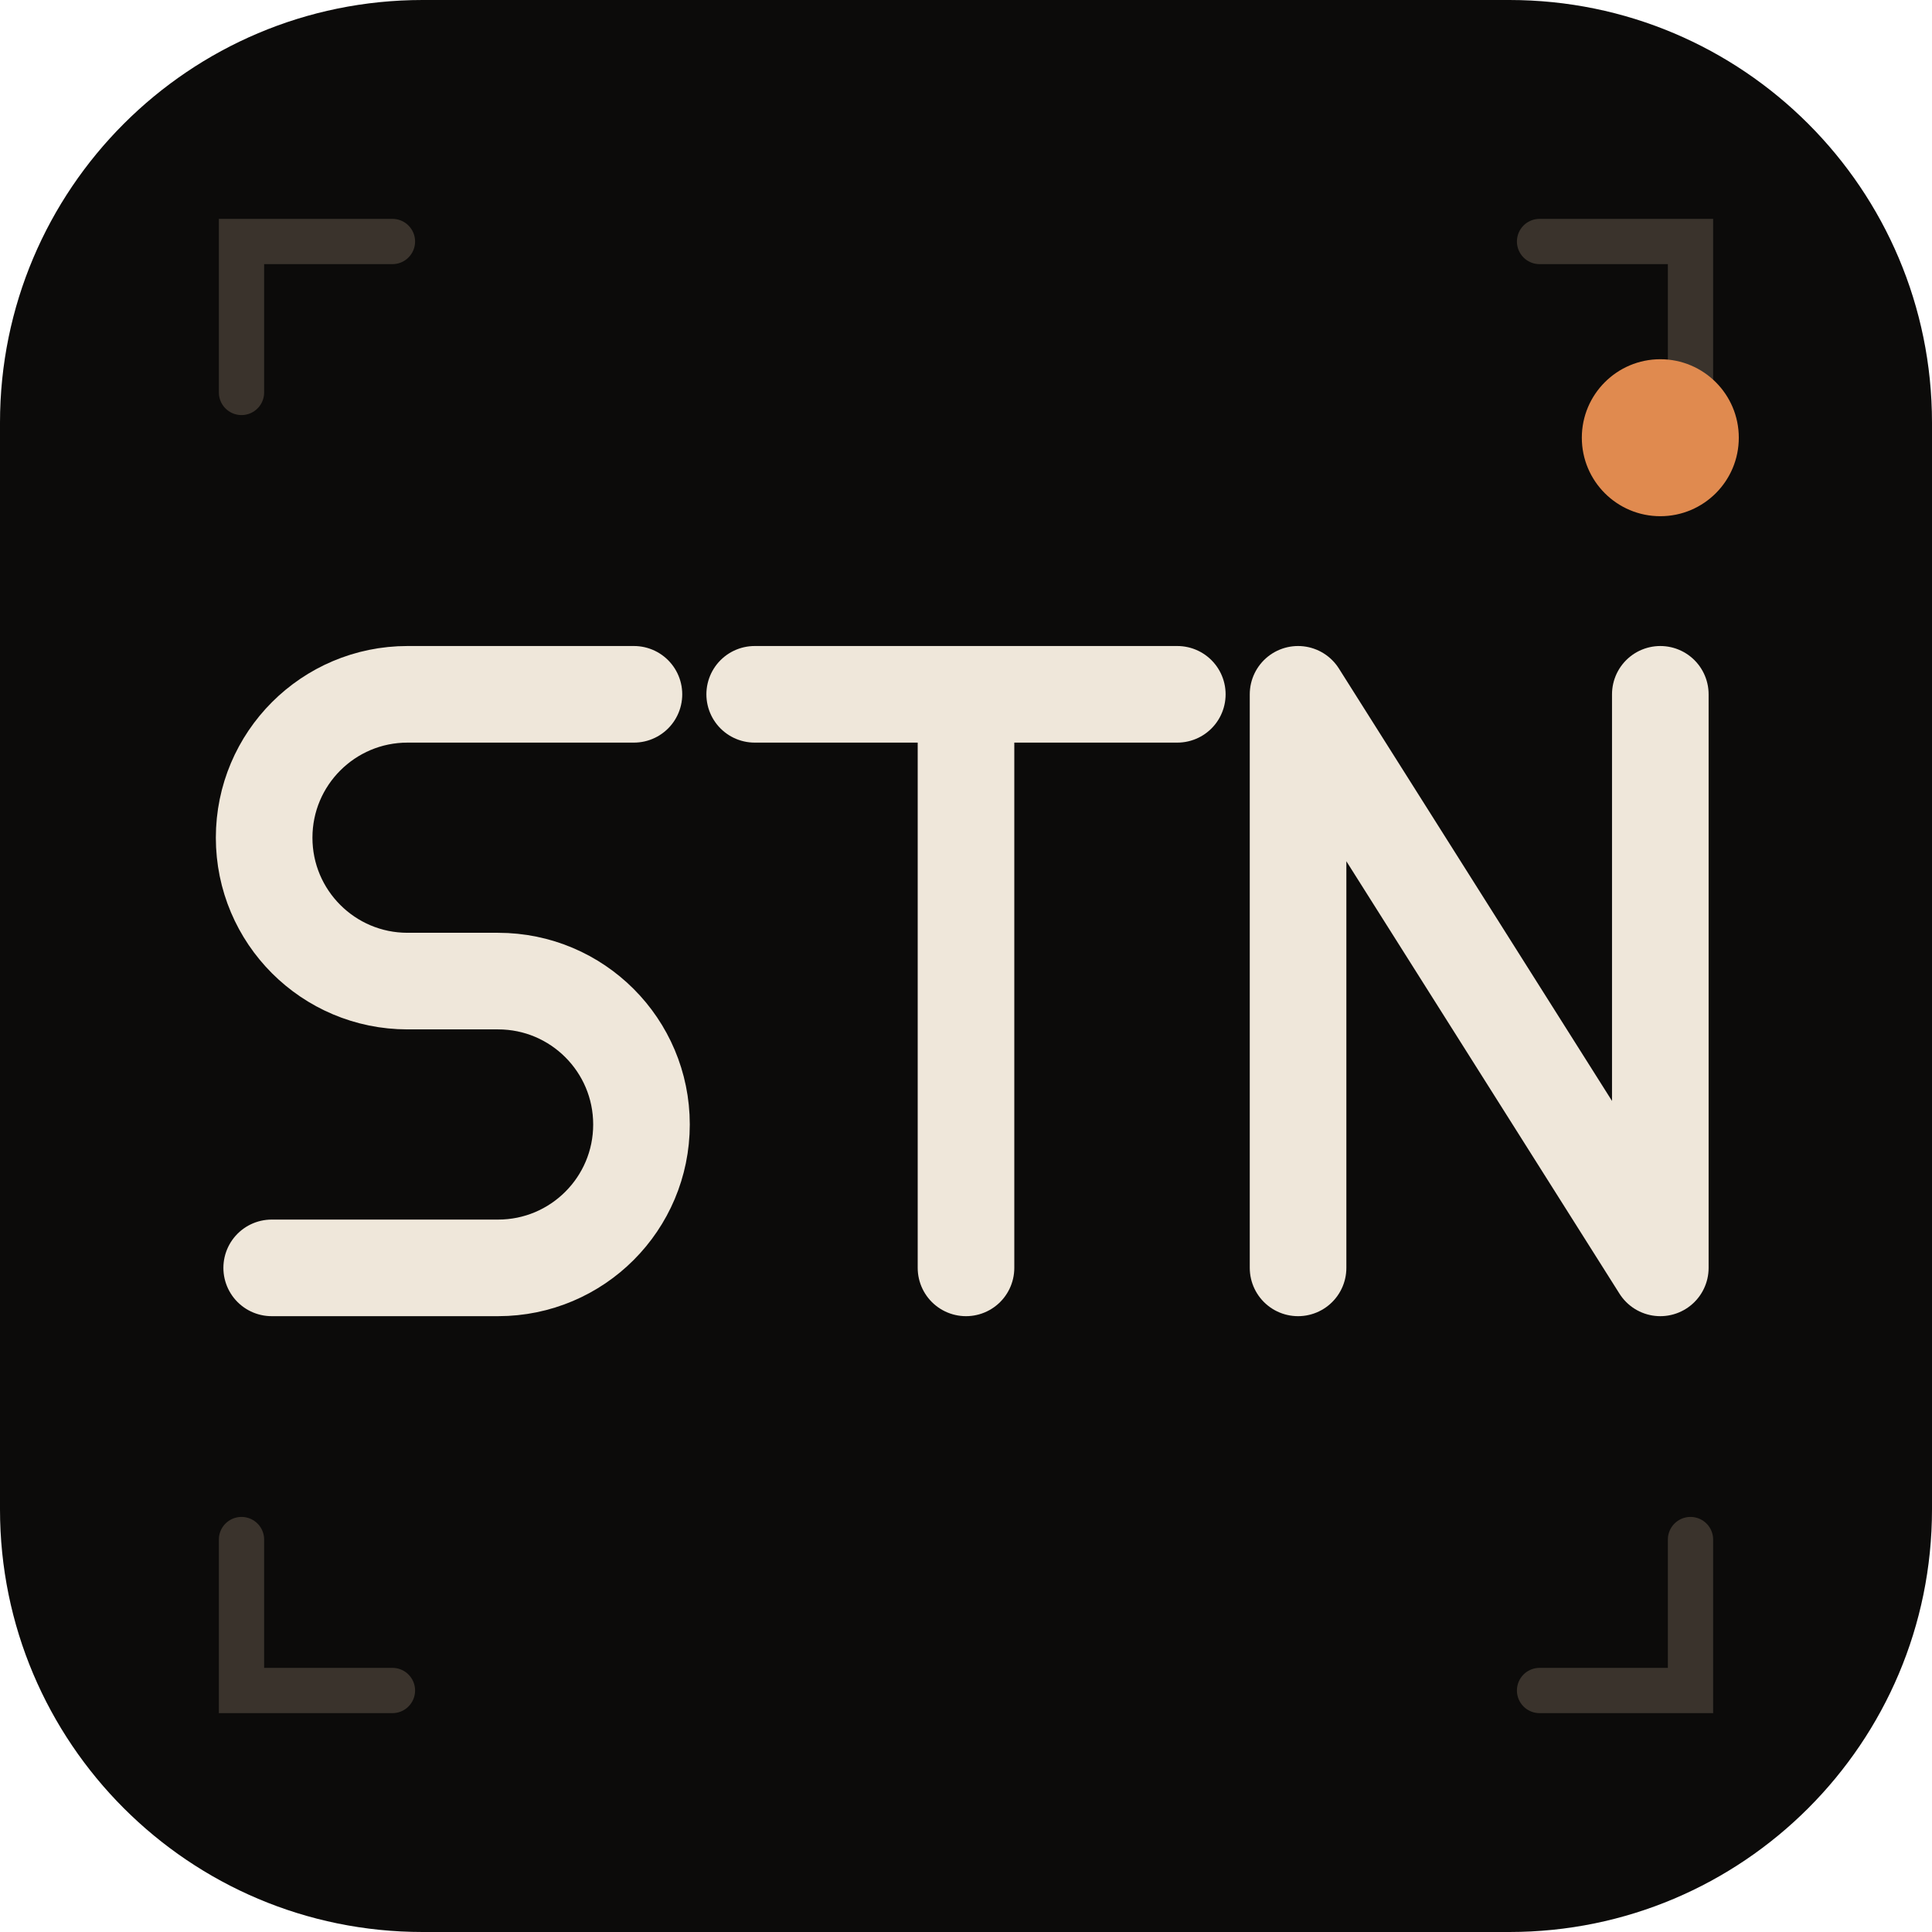
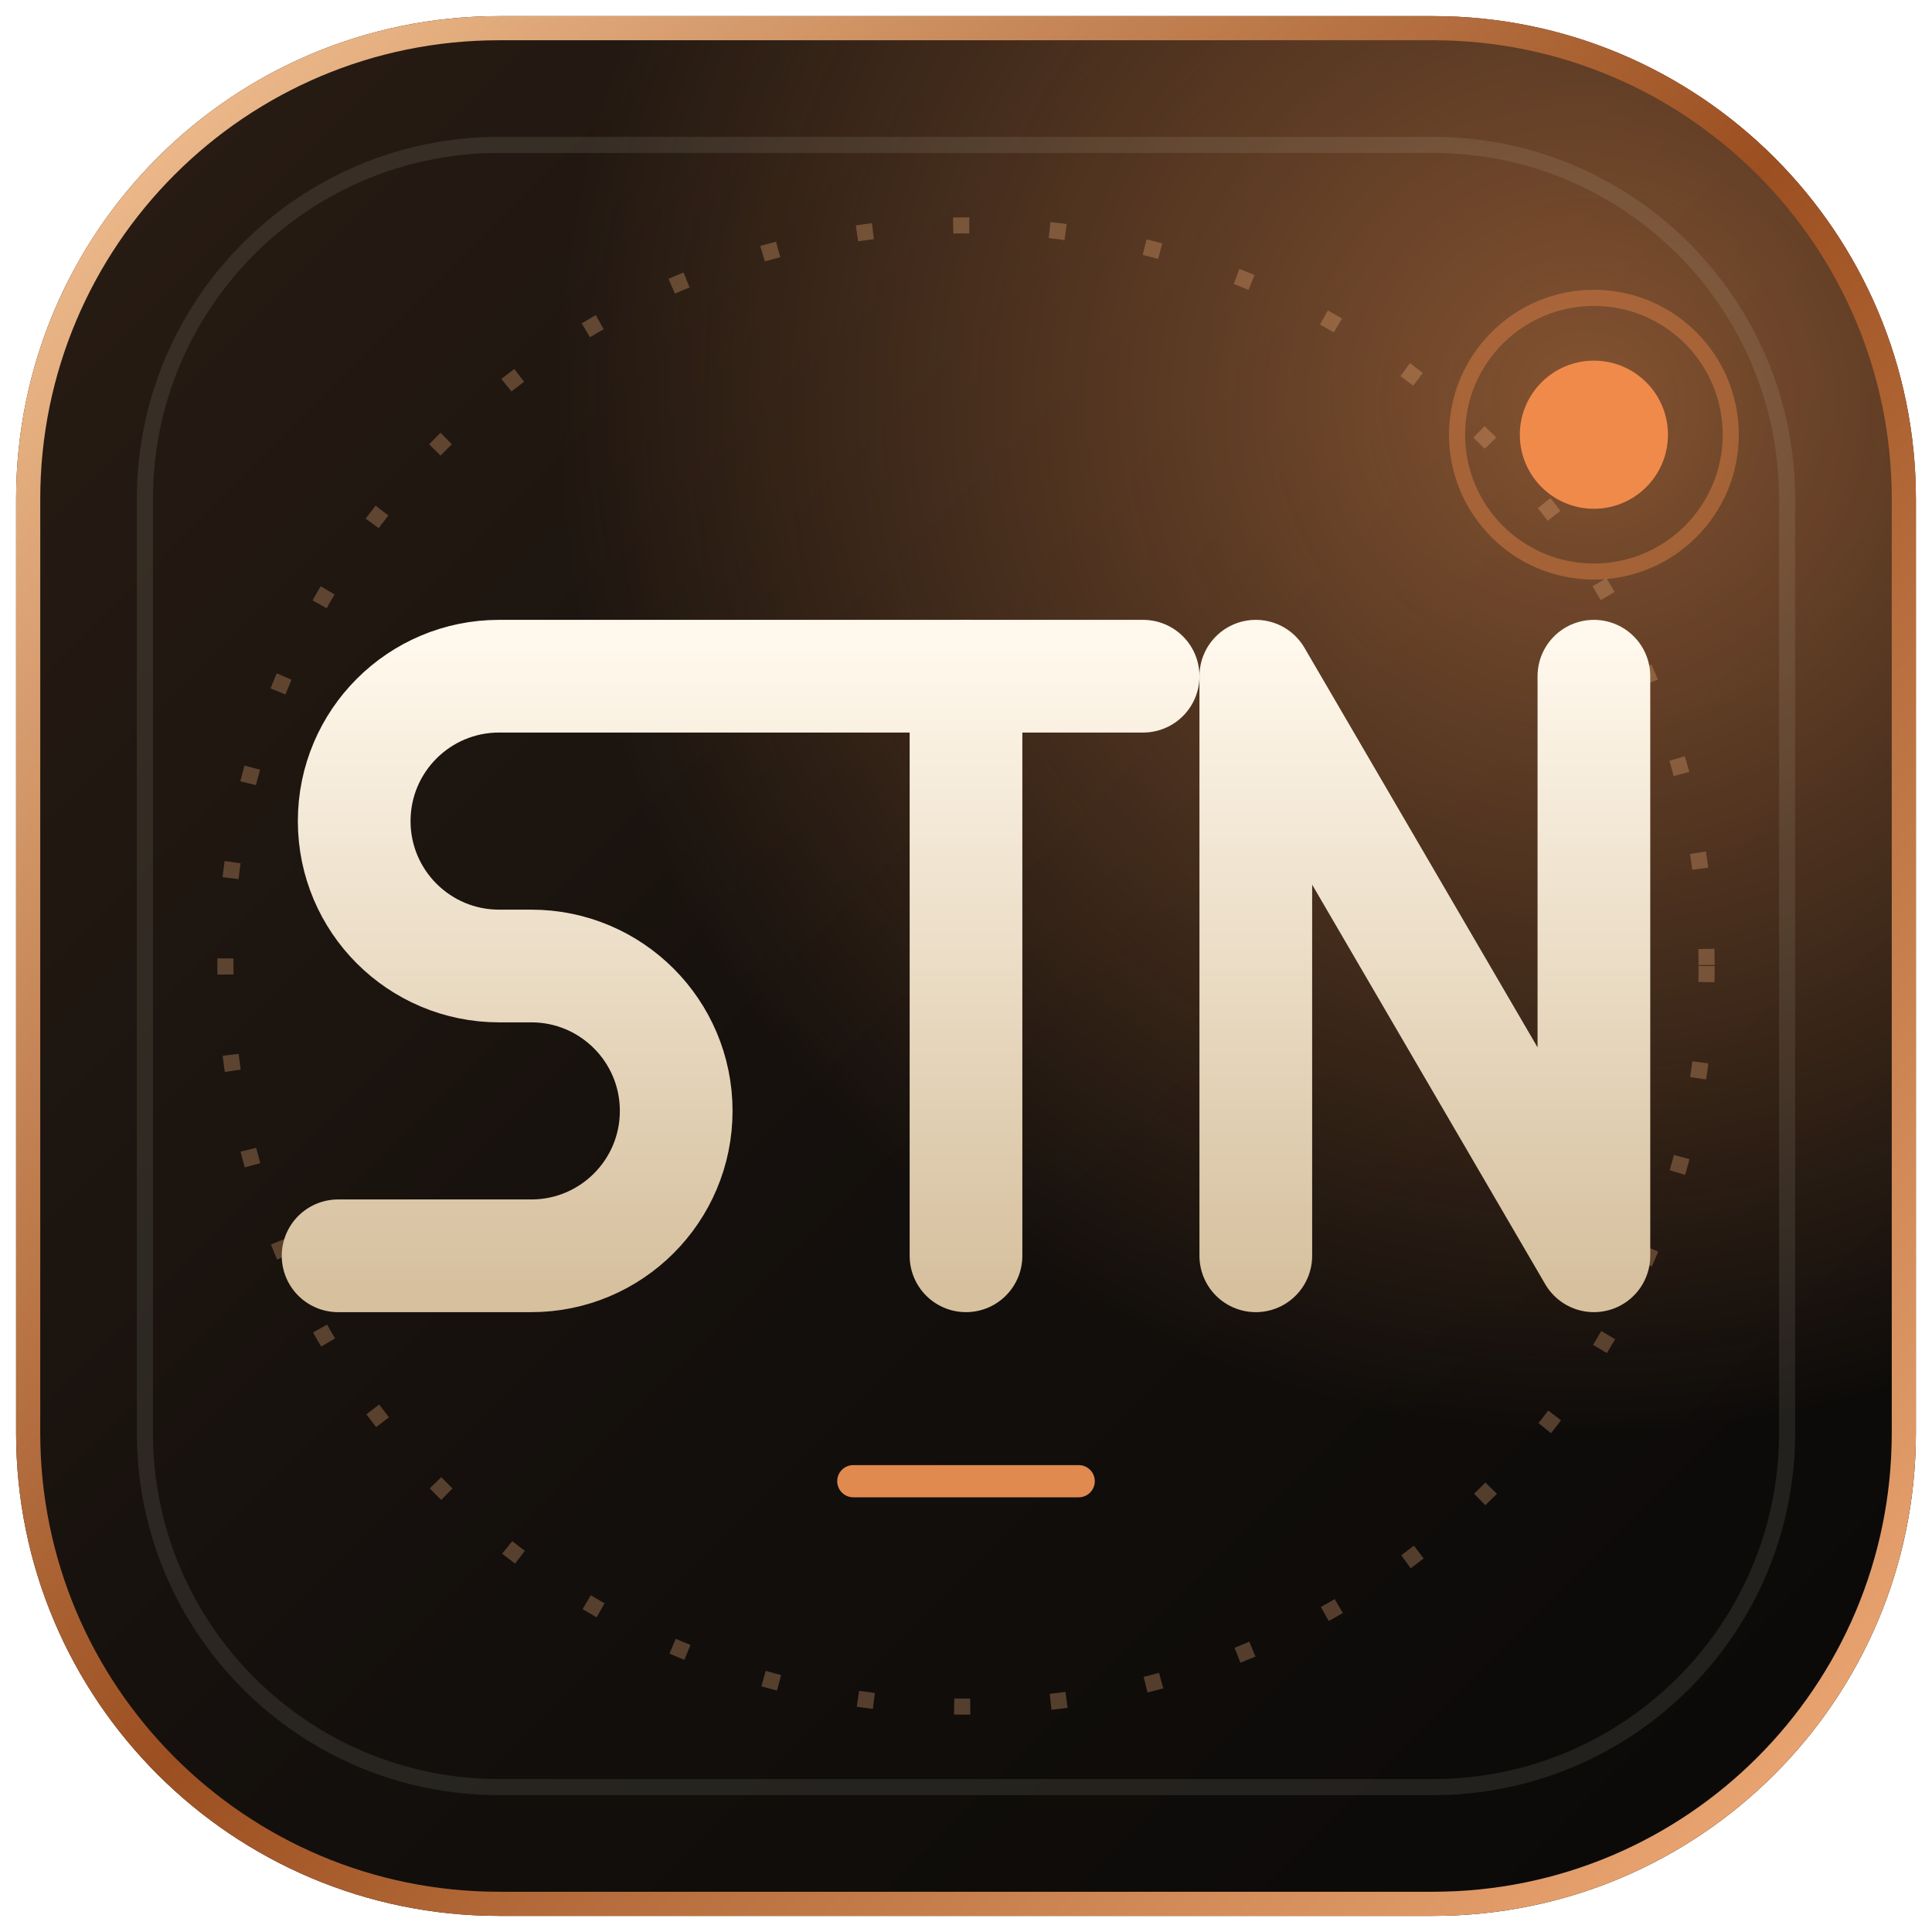
- <svg xmlns="http://www.w3.org/2000/svg" viewBox="0 0 64 64" fill="none">
-   <rect width="64" height="64" rx="14" fill="#0c0b0a" />
-   <path d="M8 13 V8 H13 M51 8 H56 V13 M56 51 V56 H51 M13 56 H8 V51" stroke="#3a332c" stroke-width="1.5" stroke-linecap="round" />
-   <g stroke="#efe7da" stroke-width="3.2" stroke-linecap="round" stroke-linejoin="round">
-     <path d="M21 23 H13.5 a4.75 4.75 0 0 0 0 9.5 h3 a4.75 4.75 0 0 1 0 9.5 H9" />
-     <path d="M25 23 H39 M32 23 V42" />
-     <path d="M43 42 V23 L55 42 V23" />
+ <svg xmlns="http://www.w3.org/2000/svg" viewBox="0 0 120 120" fill="none">
+   <defs>
+     <linearGradient id="t" x1="0" y1="0" x2="1" y2="1">
+       <stop offset="0" stop-color="#2a1d14" />
+       <stop offset=".55" stop-color="#130f0c" />
+       <stop offset="1" stop-color="#0a0908" />
+     </linearGradient>
+     <linearGradient id="r" x1="0" y1="0" x2="1" y2="1">
+       <stop offset="0" stop-color="#f8c899" />
+       <stop offset=".5" stop-color="#9c4f20" />
+       <stop offset="1" stop-color="#f3b07c" />
+     </linearGradient>
+     <linearGradient id="i" gradientUnits="userSpaceOnUse" x1="0" y1="40" x2="0" y2="80">
+       <stop offset="0" stop-color="#fff8ec" />
+       <stop offset="1" stop-color="#d6c09e" />
+     </linearGradient>
+     <radialGradient id="g" cx=".83" cy=".2" r=".55">
+       <stop offset="0" stop-color="#e08a4f" stop-opacity=".55" />
+       <stop offset="1" stop-color="#e08a4f" stop-opacity="0" />
+     </radialGradient>
+   </defs>
+   <rect x="1" y="1" width="118" height="118" rx="30" fill="url(#t)" />
+   <rect x="1" y="1" width="118" height="118" rx="30" fill="url(#g)" />
+   <rect x="1.75" y="1.75" width="116.5" height="116.5" rx="29.25" stroke="url(#r)" stroke-width="1.5" />
+   <rect x="9" y="9" width="102" height="102" rx="22" stroke="#efe7da" stroke-opacity=".1" />
+   <circle cx="60" cy="60" r="46" stroke="#f3b07c" stroke-opacity=".3" stroke-dasharray="1 5" />
+   <g stroke="url(#i)" stroke-width="7" stroke-linecap="round" stroke-linejoin="round">
+     <path d="M71 42 H31 a9 9 0 0 0 0 18 h2 a9 9 0 0 1 0 18 H21" />
+     <path d="M60 42 V78" />
+     <path d="M78 78 V42 L99 78 V42" />
  </g>
-   <circle cx="55" cy="14.5" r="2.6" fill="#e08a4f" />
+   <circle cx="99" cy="27" r="8.5" stroke="#f08a4a" stroke-opacity=".4" />
+   <circle cx="99" cy="27" r="4.6" fill="#f08a4a" />
+   <path d="M53 92 H67" stroke="#e08a4f" stroke-width="2" stroke-linecap="round" />
</svg>
